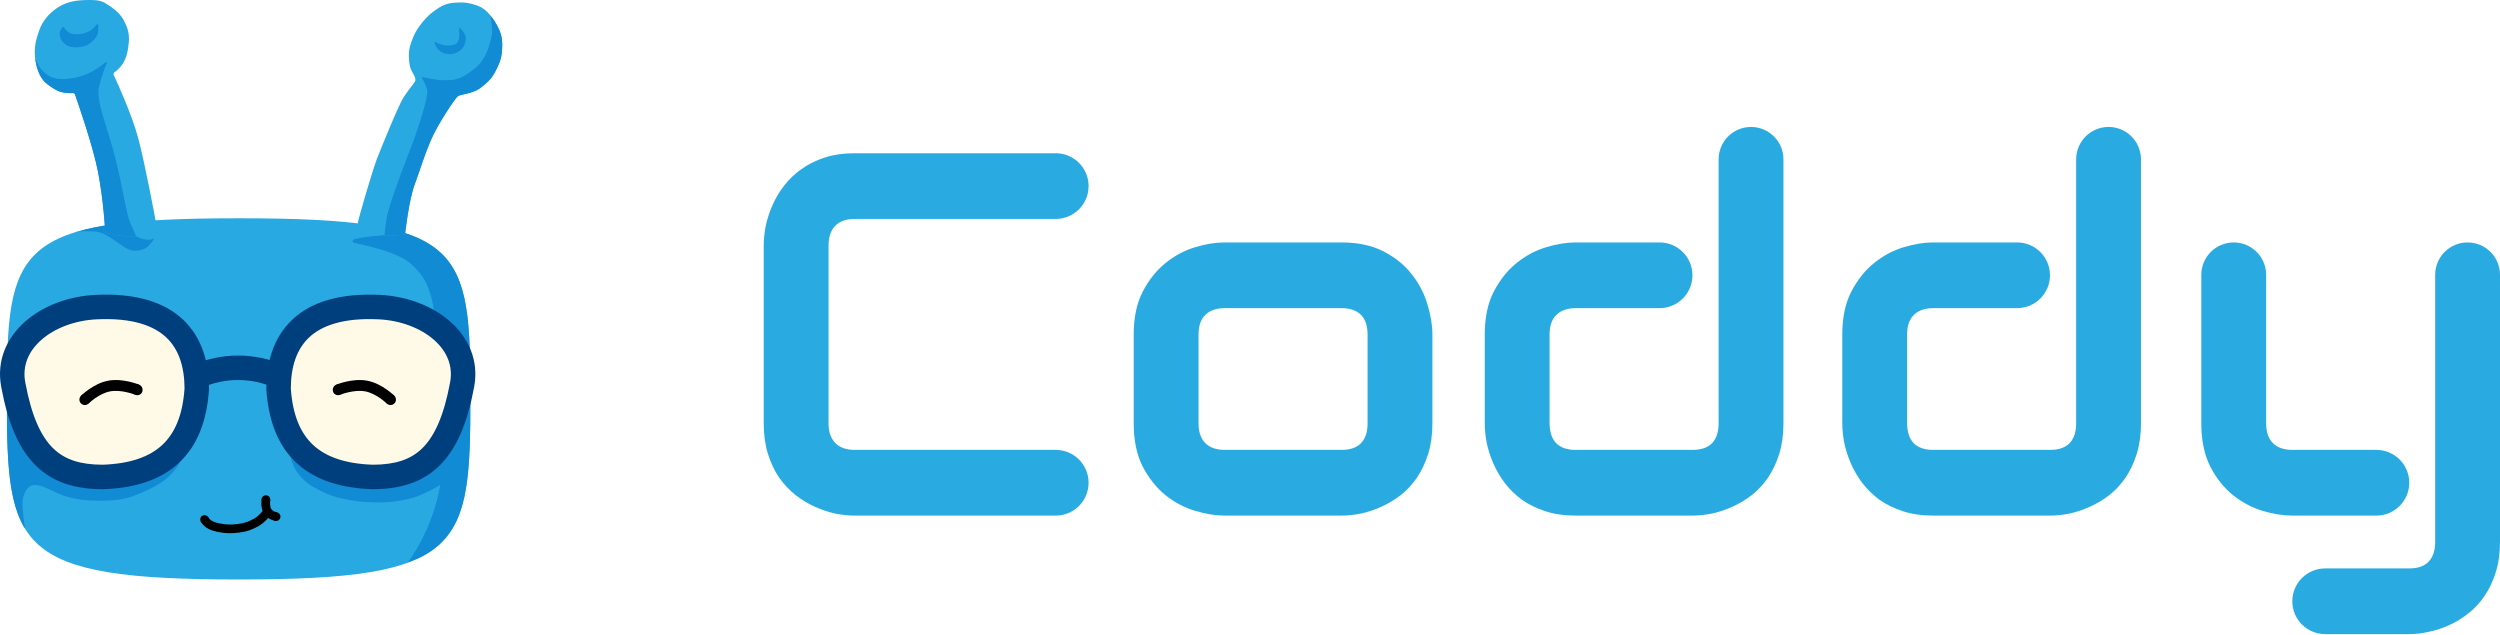
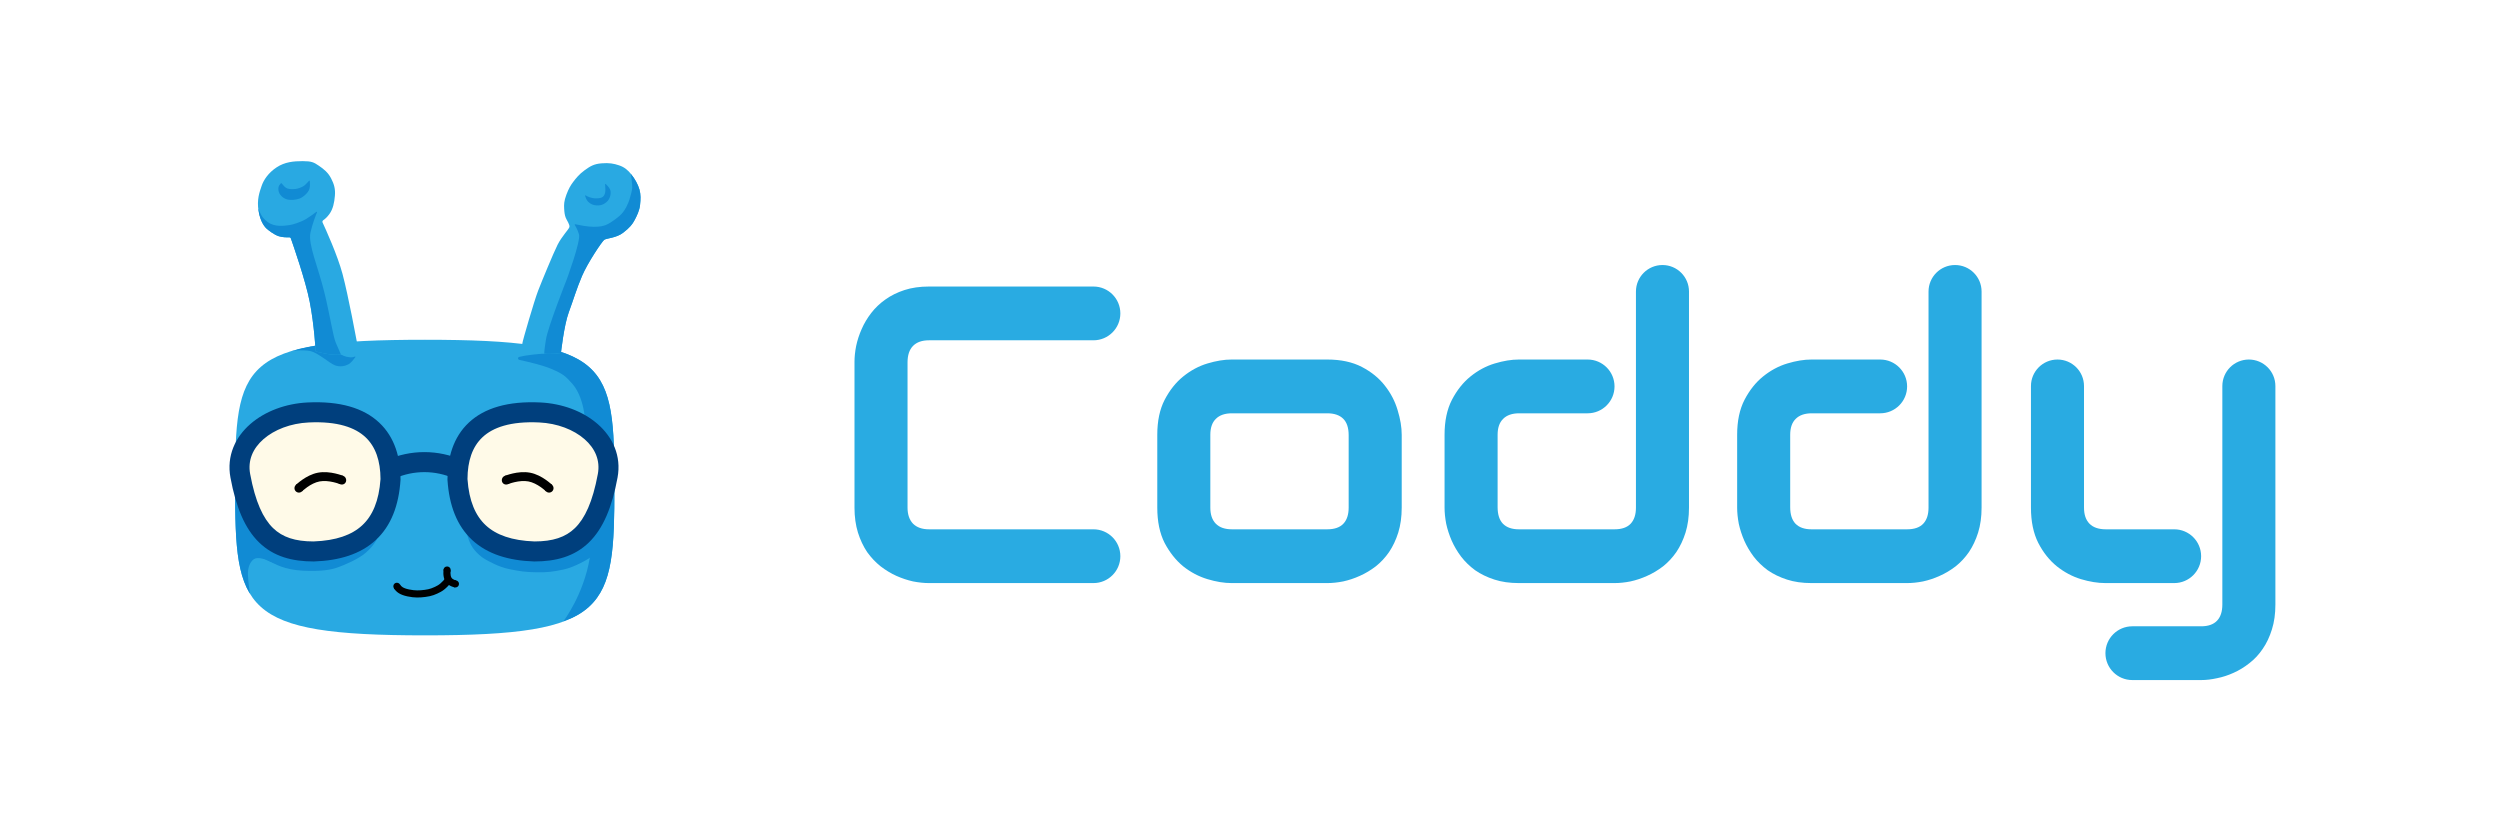
- <svg xmlns="http://www.w3.org/2000/svg" fill="none" viewBox="47 33 419 106.28">
+ <svg xmlns="http://www.w3.org/2000/svg" width="512" height="172" viewBox="0 0 512 172" fill="none">
  <path d="M229.448 113.909C229.448 116.949 226.983 119.414 223.942 119.414H190.252C189.249 119.414 188.163 119.301 186.993 119.076C185.851 118.821 184.708 118.44 183.566 117.932C182.452 117.424 181.379 116.774 180.349 115.984C179.318 115.165 178.399 114.191 177.591 113.062C176.811 111.904 176.184 110.577 175.71 109.081C175.237 107.556 175 105.848 175 103.956V74.14C175 73.124 175.111 72.037 175.334 70.879C175.585 69.693 175.961 68.536 176.463 67.406C176.964 66.249 177.619 65.148 178.426 64.103C179.234 63.058 180.195 62.141 181.31 61.35C182.452 60.531 183.761 59.882 185.238 59.402C186.714 58.922 188.386 58.682 190.252 58.682H223.942C226.983 58.682 229.448 61.147 229.448 64.188C229.448 67.228 226.983 69.693 223.942 69.693H190.252C188.831 69.693 187.745 70.075 186.993 70.837C186.241 71.599 185.864 72.729 185.864 74.225V103.956C185.864 105.368 186.241 106.469 186.993 107.259C187.773 108.022 188.859 108.403 190.252 108.403H223.942C226.983 108.403 229.448 110.868 229.448 113.909Z" fill="#29ABE2" />
  <path d="M287.071 103.956C287.071 105.848 286.834 107.556 286.361 109.081C285.887 110.577 285.26 111.904 284.48 113.062C283.7 114.191 282.795 115.165 281.764 115.984C280.733 116.774 279.647 117.424 278.505 117.932C277.39 118.44 276.248 118.821 275.078 119.076C273.936 119.301 272.85 119.414 271.819 119.414H252.221C250.717 119.414 249.073 119.146 247.29 118.61C245.507 118.073 243.85 117.198 242.318 115.984C240.813 114.742 239.546 113.146 238.515 111.198C237.512 109.222 237.011 106.808 237.011 103.956V89.048C237.011 86.225 237.512 83.839 238.515 81.891C239.546 79.914 240.813 78.319 242.318 77.105C243.85 75.863 245.507 74.973 247.29 74.437C249.073 73.9 250.717 73.632 252.221 73.632H271.819C274.605 73.632 276.973 74.14 278.923 75.157C280.873 76.173 282.447 77.458 283.644 79.011C284.842 80.535 285.706 82.201 286.235 84.008C286.792 85.815 287.071 87.495 287.071 89.048V103.956ZM276.206 89.133C276.206 87.608 275.83 86.479 275.078 85.745C274.326 85.011 273.24 84.644 271.819 84.644H252.305C250.856 84.644 249.756 85.025 249.004 85.787C248.251 86.521 247.875 87.608 247.875 89.048V103.956C247.875 105.396 248.251 106.497 249.004 107.259C249.756 108.022 250.856 108.403 252.305 108.403H271.819C273.295 108.403 274.396 108.022 275.12 107.259C275.844 106.497 276.206 105.396 276.206 103.956V89.133Z" fill="#29ABE2" />
  <path d="M345.906 103.956C345.906 105.848 345.669 107.556 345.196 109.081C344.722 110.577 344.095 111.904 343.315 113.062C342.535 114.191 341.63 115.165 340.599 115.984C339.568 116.774 338.482 117.424 337.34 117.932C336.226 118.44 335.083 118.821 333.913 119.076C332.771 119.301 331.685 119.414 330.654 119.414H311.056C309.19 119.414 307.518 119.174 306.042 118.694C304.565 118.214 303.256 117.579 302.114 116.789C301 115.97 300.039 115.038 299.231 113.993C298.451 112.949 297.81 111.862 297.309 110.732C296.807 109.575 296.431 108.417 296.18 107.259C295.957 106.074 295.846 104.972 295.846 103.956V89.048C295.846 86.225 296.347 83.839 297.35 81.891C298.381 79.914 299.649 78.319 301.153 77.105C302.685 75.863 304.343 74.973 306.125 74.437C307.908 73.9 309.552 73.632 311.056 73.632H325.148C328.189 73.632 330.654 76.097 330.654 79.138C330.654 82.179 328.189 84.644 325.148 84.644H311.14C309.691 84.644 308.591 85.025 307.839 85.787C307.087 86.521 306.711 87.608 306.711 89.048V103.871C306.711 105.368 307.073 106.497 307.797 107.259C308.549 108.022 309.636 108.403 311.056 108.403H330.654C332.131 108.403 333.231 108.022 333.955 107.259C334.679 106.497 335.042 105.396 335.042 103.956V59.71C335.042 56.709 337.474 54.277 340.474 54.277C343.474 54.277 345.906 56.709 345.906 59.71V103.956Z" fill="#29ABE2" />
  <path d="M405.828 103.956C405.828 105.848 405.591 107.556 405.117 109.081C404.644 110.577 404.017 111.904 403.237 113.062C402.457 114.191 401.552 115.165 400.521 115.984C399.49 116.774 398.404 117.424 397.261 117.932C396.147 118.44 395.005 118.821 393.835 119.076C392.693 119.301 391.606 119.414 390.576 119.414H370.978C369.111 119.414 367.44 119.174 365.964 118.694C364.487 118.214 363.178 117.579 362.036 116.789C360.921 115.97 359.96 115.038 359.152 113.993C358.372 112.949 357.732 111.862 357.23 110.732C356.729 109.575 356.353 108.417 356.102 107.259C355.879 106.074 355.768 104.972 355.768 103.956V89.048C355.768 86.225 356.269 83.839 357.272 81.891C358.303 79.914 359.57 78.319 361.075 77.105C362.607 75.863 364.264 74.973 366.047 74.437C367.83 73.9 369.474 73.632 370.978 73.632H385.07C388.111 73.632 390.576 76.097 390.576 79.138C390.576 82.179 388.111 84.644 385.07 84.644H371.061C369.613 84.644 368.512 85.025 367.76 85.787C367.008 86.521 366.632 87.608 366.632 89.048V103.871C366.632 105.368 366.994 106.497 367.719 107.259C368.471 108.022 369.557 108.403 370.978 108.403H390.576C392.052 108.403 393.152 108.022 393.877 107.259C394.601 106.497 394.963 105.396 394.963 103.956V59.71C394.963 56.709 397.395 54.277 400.395 54.277C403.396 54.277 405.828 56.709 405.828 59.71V103.956Z" fill="#29ABE2" />
  <path d="M466 123.819C466 125.711 465.763 127.405 465.29 128.901C464.816 130.426 464.189 131.753 463.409 132.882C462.629 134.04 461.724 135.014 460.693 135.804C459.662 136.623 458.576 137.287 457.434 137.795C456.32 138.303 455.191 138.67 454.049 138.896C452.907 139.15 451.821 139.277 450.79 139.277H436.698C433.657 139.277 431.192 136.812 431.192 133.772C431.192 130.731 433.657 128.266 436.698 128.266H450.79C452.238 128.266 453.325 127.885 454.049 127.122C454.773 126.36 455.136 125.259 455.136 123.819V79.064C455.136 76.064 457.568 73.632 460.568 73.632C463.568 73.632 466 76.064 466 79.064V123.819ZM450.79 113.909C450.79 116.949 448.325 119.414 445.284 119.414H431.192C429.632 119.414 427.961 119.146 426.178 118.61C424.423 118.073 422.779 117.198 421.247 115.984C419.715 114.742 418.447 113.146 417.444 111.198C416.441 109.222 415.94 106.808 415.94 103.956V79.064C415.94 76.064 418.372 73.632 421.372 73.632C424.372 73.632 426.804 76.064 426.804 79.064V103.956C426.804 105.396 427.181 106.497 427.933 107.259C428.685 108.022 429.799 108.403 431.276 108.403H445.284C448.325 108.403 450.79 110.868 450.79 113.909Z" fill="#29ABE2" />
  <path d="M125.832 99.566C125.832 124.79 124.766 130.122 87.032 130.122C49.298 130.122 48.15 124.79 48.15 99.566C48.15 74.342 49.298 69.584 87.032 69.584C124.766 69.584 125.832 74.342 125.832 99.566Z" fill="#29A9E2" />
  <mask id="mask0_13142_597" style="mask-type:alpha" maskUnits="userSpaceOnUse" x="48" y="69" width="78" height="62">
    <path d="M125.832 99.566C125.832 124.79 124.766 130.122 87.032 130.122C49.298 130.122 48.15 124.79 48.15 99.566C48.15 74.342 49.298 69.584 87.032 69.584C124.766 69.584 125.832 74.342 125.832 99.566Z" fill="#29AAE3" />
  </mask>
  <g mask="url(#mask0_13142_597)">
    <path d="M126.693 87.672L123.699 78.238L120.541 73.644L115.209 72.045C115.209 72.045 112.297 72.291 109.18 72.619C107.894 72.754 107 72.925 106.392 73.078C105.962 73.186 106.004 73.633 106.437 73.726C108.106 74.084 111.127 74.788 112.871 75.531C115.373 76.598 115.783 77.008 117.219 78.607C118.655 80.207 119.352 82.75 119.598 84.308C119.719 85.076 120.664 90.379 121.238 97.679C121.813 104.98 122.059 106.621 120.787 114.25C119.516 121.878 115.373 127.251 115.373 127.251L121.074 125.16L124.725 119.581L126.324 108.507L126.693 87.672Z" fill="#118BD4" />
    <path d="M50.774 117.652C50.815 119.088 51.184 121.59 51.184 121.59L47.165 118.924L48.19 93.945C48.19 93.945 48.642 100.713 49.913 104.363C51.184 108.014 56.27 115.437 56.27 115.437L54.179 114.535C54.179 114.535 52.702 114.002 51.964 114.535C51.225 115.068 50.733 116.217 50.774 117.652Z" fill="#118BD4" />
    <path d="M70.995 73.07C72.277 73.327 72.294 73.103 72.712 73.014C72.779 72.999 72.825 73.072 72.785 73.129C72.548 73.462 71.925 74.295 71.405 74.588C70.749 74.957 69.642 75.244 68.534 74.793C67.427 74.342 65.171 72.301 63.654 71.922C62.136 71.543 58.978 71.922 58.978 71.922L66.525 70.158C67.195 70.773 69.56 72.783 70.995 73.07Z" fill="#118BD4" />
  </g>
  <path d="M62.054 116.877C58.198 116.693 56.189 115.441 55.45 115.031C54.712 114.621 51.718 113.226 51.718 113.226L49.052 108.961L48.724 102.727L52.005 108.674L56.394 112.939L64.269 114.785L71.323 113.226L77.229 110.355C77.229 110.355 76.614 111.709 74.974 113.144C73.333 114.58 70.544 115.691 69.231 116.18C67.919 116.668 65.909 117.06 62.054 116.877Z" fill="#118BD4" />
  <path d="M96.506 111.666C95.727 110.23 95.276 107.975 95.276 107.975C97.313 109.082 102.289 112.207 103.11 112.404C103.93 112.601 108.127 113.361 110.123 113.717C112.762 113.033 118.096 111.666 118.326 111.666C118.556 111.666 121.977 106.689 123.658 104.201L123.412 110.928C123.412 110.928 122.223 113.142 121.361 113.84C120.5 114.537 117.588 116.178 115.455 116.629C113.322 117.08 112.174 117.244 109.836 117.203C107.498 117.162 106.473 116.998 104.258 116.547C102.043 116.096 100.156 114.947 99.5 114.619C98.844 114.291 97.285 113.101 96.506 111.666Z" fill="#118BD4" />
  <path fill-rule="evenodd" clip-rule="evenodd" d="M93.017 97.998C89.131 96.256 84.686 96.256 80.801 97.998L79.123 94.255C84.076 92.035 89.742 92.035 94.695 94.255L93.017 97.998Z" fill="#003F7D" />
  <path d="M124.457 97.435C122.276 109.248 117.585 112.938 109.433 112.938C99.537 112.602 94.338 107.93 93.691 98.178C93.691 90.026 98.004 83.873 110.559 84.472C118.702 84.86 125.788 90.223 124.457 97.435Z" fill="#FFFAE8" />
  <path fill-rule="evenodd" clip-rule="evenodd" d="M95.742 98.11C96.052 102.617 97.386 105.634 99.489 107.585C101.612 109.555 104.825 110.724 109.468 110.887C113.214 110.881 115.813 110.036 117.754 108.146C119.77 106.183 121.38 102.805 122.44 97.062C122.951 94.295 121.894 91.845 119.712 89.939C117.489 87.997 114.144 86.696 110.462 86.52C104.498 86.236 100.916 87.574 98.82 89.539C96.741 91.488 95.754 94.402 95.742 98.11ZM96.014 86.547C99.214 83.547 104.065 82.109 110.657 82.423C115.118 82.636 119.387 84.21 122.41 86.85C125.474 89.525 127.294 93.362 126.474 97.807C125.353 103.877 123.527 108.25 120.615 111.085C117.633 113.988 113.821 114.988 109.434 114.988H109.399L109.364 114.987C104.13 114.81 99.806 113.475 96.699 110.592C93.577 107.695 91.99 103.52 91.645 98.313L91.64 98.245V98.177C91.64 93.766 92.81 89.551 96.014 86.547Z" fill="#003F7D" />
  <path fill-rule="evenodd" clip-rule="evenodd" d="M104.074 99.142C104.074 99.142 104.074 99.142 103.731 98.299C103.387 97.456 103.387 97.455 103.387 97.455L103.389 97.455L103.392 97.454L103.4 97.45C103.407 97.447 103.416 97.444 103.427 97.439C103.45 97.43 103.482 97.418 103.523 97.403C103.604 97.373 103.72 97.331 103.864 97.283C104.152 97.188 104.557 97.066 105.037 96.958C105.979 96.746 107.281 96.568 108.546 96.805C109.819 97.042 110.961 97.692 111.753 98.243C112.156 98.523 112.486 98.789 112.716 98.987C112.831 99.086 112.922 99.168 112.986 99.227C113.018 99.256 113.043 99.28 113.061 99.297C113.07 99.306 113.077 99.313 113.082 99.318L113.089 99.324L113.091 99.326L113.092 99.328C113.092 99.328 113.092 99.328 112.453 99.976C111.813 100.624 111.813 100.624 111.813 100.624L111.812 100.623C111.81 100.621 111.807 100.618 111.801 100.612C111.79 100.602 111.772 100.585 111.748 100.563C111.7 100.518 111.626 100.451 111.53 100.368C111.337 100.203 111.057 99.976 110.714 99.738C110.015 99.252 109.12 98.764 108.212 98.595C107.297 98.424 106.274 98.546 105.438 98.735C105.027 98.827 104.68 98.931 104.437 99.012C104.315 99.052 104.221 99.086 104.159 99.109C104.128 99.121 104.104 99.13 104.09 99.135C104.083 99.138 104.078 99.14 104.075 99.141L104.073 99.142L104.074 99.142Z" fill="black" />
  <path d="M113.363 99.975C113.363 100.478 112.955 100.885 112.453 100.885C111.95 100.885 111.542 100.478 111.542 99.975C111.542 99.472 111.95 99.064 112.453 99.064C112.955 99.064 113.363 99.472 113.363 99.975Z" fill="black" />
  <path d="M104.593 98.349C104.593 98.851 104.162 99.235 103.659 99.235C103.156 99.235 102.772 98.851 102.772 98.349C102.772 97.846 103.156 97.414 103.659 97.414C104.162 97.414 104.593 97.846 104.593 98.349Z" fill="black" />
  <path d="M49.214 97.435C51.394 109.248 56.085 112.938 64.237 112.938C74.133 112.602 79.332 107.93 79.98 98.178C79.98 90.026 75.666 83.873 63.111 84.472C54.968 84.86 47.882 90.223 49.214 97.435Z" fill="#FFFAE8" />
  <path fill-rule="evenodd" clip-rule="evenodd" d="M77.928 98.11C77.618 102.617 76.284 105.634 74.181 107.585C72.058 109.555 68.846 110.724 64.202 110.887C60.457 110.881 57.858 110.036 55.916 108.146C53.9 106.183 52.29 102.805 51.23 97.062C50.719 94.295 51.776 91.845 53.958 89.939C56.182 87.997 59.526 86.696 63.209 86.52C69.172 86.236 72.755 87.574 74.851 89.539C76.929 91.488 77.917 94.402 77.928 98.11ZM77.656 86.547C74.457 83.547 69.605 82.109 63.013 82.423C58.553 82.636 54.283 84.21 51.261 86.85C48.197 89.525 46.376 93.362 47.197 97.807C48.317 103.877 50.143 108.25 53.055 111.085C56.037 113.988 59.849 114.988 64.237 114.988H64.272L64.306 114.987C69.54 114.81 73.864 113.475 76.971 110.592C80.093 107.695 81.68 103.52 82.025 98.313L82.03 98.245V98.177C82.03 93.766 80.86 89.551 77.656 86.547Z" fill="#003F7D" />
  <path fill-rule="evenodd" clip-rule="evenodd" d="M69.596 99.142C69.596 99.142 69.596 99.142 69.94 98.299C70.283 97.456 70.283 97.455 70.283 97.455L70.281 97.455L70.279 97.454L70.27 97.45C70.263 97.447 70.254 97.444 70.243 97.439C70.22 97.43 70.188 97.418 70.147 97.403C70.066 97.373 69.951 97.331 69.806 97.283C69.519 97.188 69.113 97.066 68.633 96.958C67.691 96.746 66.389 96.568 65.124 96.805C63.852 97.042 62.709 97.692 61.917 98.243C61.514 98.523 61.184 98.789 60.954 98.987C60.839 99.086 60.748 99.168 60.684 99.227C60.653 99.256 60.627 99.28 60.609 99.297C60.601 99.306 60.593 99.313 60.588 99.318L60.582 99.324L60.579 99.326L60.578 99.328C60.578 99.328 60.578 99.328 61.218 99.976C61.857 100.624 61.857 100.624 61.857 100.624L61.858 100.623C61.86 100.621 61.864 100.618 61.869 100.612C61.88 100.602 61.898 100.585 61.922 100.563C61.97 100.518 62.044 100.451 62.14 100.368C62.334 100.203 62.614 99.976 62.956 99.738C63.655 99.252 64.55 98.764 65.458 98.595C66.373 98.424 67.396 98.546 68.233 98.735C68.643 98.827 68.99 98.931 69.233 99.012C69.355 99.052 69.449 99.086 69.511 99.109C69.543 99.121 69.566 99.13 69.58 99.135C69.587 99.138 69.592 99.14 69.595 99.141L69.597 99.142L69.596 99.142Z" fill="black" />
  <path d="M60.307 99.975C60.307 100.478 60.715 100.885 61.218 100.885C61.721 100.885 62.128 100.478 62.128 99.975C62.128 99.472 61.721 99.064 61.218 99.064C60.715 99.064 60.307 99.472 60.307 99.975Z" fill="black" />
  <path d="M69.077 98.349C69.077 98.851 69.509 99.235 70.012 99.235C70.514 99.235 70.898 98.851 70.898 98.349C70.898 97.846 70.514 97.414 70.012 97.414C69.509 97.414 69.077 97.846 69.077 98.349Z" fill="black" />
  <path fill-rule="evenodd" clip-rule="evenodd" d="M91.815 119.952C91.444 120.352 90.899 120.872 90.293 121.197C89.244 121.76 88.429 122.089 87.15 122.249C85.936 122.401 84.951 122.456 83.461 122.142C82.718 121.986 82.137 121.773 81.677 121.485C81.205 121.19 80.89 120.835 80.655 120.444L81.904 119.695C82.034 119.911 82.193 120.09 82.449 120.25C82.717 120.418 83.12 120.582 83.761 120.716C85.04 120.986 85.851 120.943 86.969 120.804C88.021 120.672 88.662 120.419 89.605 119.913C89.995 119.704 90.409 119.325 90.748 118.961C90.911 118.784 91.046 118.623 91.14 118.507C91.187 118.449 91.223 118.402 91.247 118.371C91.259 118.356 91.268 118.344 91.273 118.337C91.276 118.333 91.278 118.33 91.279 118.329L91.279 118.328C91.279 118.328 91.279 118.328 91.867 118.758C92.456 119.188 92.456 119.188 92.455 119.188L92.455 119.188L92.455 119.189L92.454 119.19L92.451 119.194C92.448 119.198 92.445 119.202 92.441 119.208C92.432 119.22 92.42 119.236 92.405 119.256C92.374 119.296 92.33 119.352 92.275 119.421C92.165 119.558 92.007 119.746 91.815 119.952Z" fill="black" />
  <path d="M82.008 120.068C82.008 120.471 81.682 120.797 81.28 120.797C80.878 120.797 80.552 120.471 80.552 120.068C80.552 119.666 80.878 119.34 81.28 119.34C81.682 119.34 82.008 119.666 82.008 120.068Z" fill="black" />
  <path d="M94.004 119.584C94.004 119.986 93.678 120.312 93.276 120.312C92.874 120.312 92.547 119.986 92.547 119.584C92.547 119.182 92.874 118.855 93.276 118.855C93.678 118.855 94.004 119.182 94.004 119.584Z" fill="black" />
  <path d="M92.304 116.74C92.304 117.143 91.978 117.469 91.575 117.469C91.173 117.469 90.847 117.094 90.847 116.692C90.847 116.289 91.173 116.012 91.575 116.012C91.978 116.012 92.304 116.338 92.304 116.74Z" fill="black" />
  <path fill-rule="evenodd" clip-rule="evenodd" d="M90.859 116.566C90.859 116.566 90.859 116.566 91.576 116.692C92.293 116.819 92.293 116.819 92.293 116.819L92.294 116.818L92.294 116.817C92.294 116.817 92.294 116.817 92.294 116.817L92.293 116.821C92.292 116.826 92.291 116.835 92.289 116.848C92.285 116.873 92.28 116.913 92.275 116.964C92.265 117.067 92.255 117.212 92.257 117.376C92.261 117.726 92.319 118.065 92.451 118.29C92.57 118.492 92.782 118.641 93.02 118.742C93.133 118.791 93.237 118.822 93.311 118.841C93.348 118.85 93.376 118.856 93.392 118.859C93.4 118.86 93.406 118.861 93.408 118.862C93.408 118.862 93.408 118.862 93.408 118.862C93.409 118.862 93.409 118.862 93.408 118.862L93.406 118.862L93.405 118.861L93.404 118.861C93.403 118.861 93.403 118.861 93.3 119.582C93.197 120.303 93.197 120.303 93.197 120.303L93.196 120.303L93.195 120.303L93.192 120.303L93.186 120.302C93.182 120.301 93.176 120.3 93.169 120.299C93.156 120.297 93.139 120.294 93.119 120.29C93.078 120.282 93.022 120.27 92.956 120.254C92.825 120.221 92.645 120.167 92.446 120.082C92.06 119.916 91.534 119.604 91.195 119.029C90.871 118.477 90.805 117.832 90.8 117.393C90.797 117.163 90.811 116.961 90.826 116.817C90.833 116.745 90.841 116.685 90.847 116.643C90.85 116.621 90.852 116.604 90.854 116.591C90.856 116.585 90.856 116.579 90.857 116.575L90.858 116.57L90.858 116.568L90.859 116.566Z" fill="black" />
  <path d="M111.437 72.413C110.043 72.208 106.885 71.019 106.967 70.362C107.049 69.706 109.428 61.544 110.207 59.534C110.986 57.525 113.324 51.864 114.185 50.142C115.047 48.419 116.441 47.025 116.605 46.532C116.769 46.04 116.072 45.138 115.867 44.605C115.662 44.072 115.58 43.538 115.539 42.718C115.498 41.898 115.498 41.2 115.99 39.888C116.482 38.575 116.892 37.919 117.385 37.263C117.877 36.607 118.615 35.663 119.763 34.843C120.912 34.023 121.65 33.572 123.209 33.449C124.767 33.326 125.67 33.49 126.777 33.859C127.884 34.228 128.611 34.843 129.32 35.745C130.029 36.648 130.673 37.796 130.961 38.822C131.248 39.847 131.207 40.831 131.084 41.98C130.961 43.128 130.427 44.195 129.976 45.056C129.525 45.917 128.992 46.614 127.597 47.681C126.203 48.747 124.193 48.788 123.742 49.116C123.291 49.444 120.338 53.833 119.189 56.54C118.041 59.247 117.467 61.298 116.482 63.964C115.498 66.63 114.883 72.29 114.883 72.29C114.883 72.29 112.832 72.618 111.437 72.413Z" fill="#29A9E2" />
  <mask id="mask1_13142_597" style="mask-type:alpha" maskUnits="userSpaceOnUse" x="106" y="33" width="26" height="40">
    <path d="M111.437 72.413C110.043 72.208 106.885 71.019 106.967 70.362C107.049 69.706 109.428 61.544 110.207 59.534C110.986 57.525 113.324 51.864 114.185 50.142C115.047 48.419 116.441 47.025 116.605 46.532C116.769 46.04 116.072 45.138 115.867 44.605C115.662 44.072 115.58 43.538 115.539 42.718C115.498 41.898 115.498 41.2 115.99 39.888C116.482 38.575 116.892 37.919 117.385 37.263C117.877 36.607 118.615 35.663 119.763 34.843C120.912 34.023 121.65 33.572 123.209 33.449C124.767 33.326 125.67 33.49 126.777 33.859C127.884 34.228 128.611 34.843 129.32 35.745C130.029 36.648 130.673 37.796 130.961 38.822C131.248 39.847 131.207 40.831 131.084 41.98C130.961 43.128 130.427 44.195 129.976 45.056C129.525 45.917 128.992 46.614 127.597 47.681C126.203 48.747 124.193 48.788 123.742 49.116C123.291 49.444 120.338 53.833 119.189 56.54C118.041 59.247 117.467 61.298 116.482 63.964C115.498 66.63 114.883 72.29 114.883 72.29C114.883 72.29 112.832 72.618 111.437 72.413Z" fill="#29AAE3" />
  </mask>
  <g mask="url(#mask1_13142_597)">
    <path d="M120.461 41.324C120.12 40.983 119.917 40.426 119.824 40.115C119.802 40.041 119.89 39.981 119.956 40.022C120.293 40.235 121.056 40.626 122.101 40.626C123.537 40.626 123.742 40.093 123.906 39.56C124.033 39.149 123.964 38.176 123.926 37.752C123.919 37.679 124.004 37.635 124.058 37.686C124.29 37.901 124.726 38.341 124.931 38.781C125.219 39.396 125.054 40.709 124.193 41.406C123.332 42.103 122.676 42.103 122.101 42.062C121.527 42.021 120.953 41.816 120.461 41.324Z" fill="#118BD4" />
    <path d="M131.576 38.328L129.197 35.539C129.197 35.539 129.525 37.877 129.484 38.451C129.443 39.025 129.156 40.092 128.91 40.871C128.664 41.65 128.008 43.25 126.9 44.193C125.793 45.137 124.645 45.875 124.07 46.08C123.496 46.285 123.004 46.449 121.527 46.449C120.316 46.449 118.442 46.063 117.808 45.924C117.733 45.907 117.674 45.996 117.715 46.061C117.902 46.359 118.268 47.009 118.574 47.967C119.007 49.32 116.031 57.318 116.031 57.318C116.031 57.318 112.217 66.957 111.807 69.541C111.397 72.125 111.479 72.289 111.479 72.289L111.151 73.273C112.299 73.3 114.629 73.339 114.76 73.273C114.891 73.207 115.553 72.589 115.867 72.289L116.154 69.705C116.688 67.435 117.77 62.88 117.836 62.814C117.902 62.748 119.559 58.795 120.379 56.826L124.234 50.141C124.877 49.963 126.236 49.607 126.531 49.607C126.9 49.607 130.633 46.982 130.879 46.859C131.076 46.761 131.891 43.92 132.273 42.512L131.576 38.328Z" fill="#118BD4" />
  </g>
  <path d="M69.818 72.58C68.095 72.949 64.65 71.964 64.65 71.964C64.65 71.964 64.363 66.55 63.419 61.752C62.57 57.43 60.057 50.214 59.566 48.822C59.516 48.681 59.378 48.595 59.229 48.601C58.789 48.619 57.857 48.622 57.103 48.381C56.078 48.053 54.929 47.109 54.642 46.863C54.355 46.617 53.371 45.633 52.961 43.254C52.55 40.875 53.166 39.316 53.576 38.086C53.986 36.855 54.97 35.379 56.652 34.272C58.333 33.164 60.138 33 61.984 33C63.829 33 64.281 33.246 65.306 33.943C66.331 34.641 67.193 35.338 67.808 36.527C68.423 37.717 68.71 38.701 68.587 40.096C68.464 41.49 68.218 42.803 67.439 43.869C66.96 44.524 66.497 44.901 66.211 45.094C66.058 45.197 65.985 45.399 66.063 45.566C66.675 46.885 69.11 52.235 70.146 56.092C71.335 60.521 73.099 70.078 73.099 70.078C73.099 70.078 71.54 72.21 69.818 72.58Z" fill="#29A9E2" />
  <mask id="mask2_13142_597" style="mask-type:alpha" maskUnits="userSpaceOnUse" x="52" y="33" width="22" height="40">
    <path d="M69.818 72.58C68.095 72.949 64.65 71.964 64.65 71.964C64.65 71.964 64.363 66.55 63.419 61.752C62.57 57.43 60.057 50.214 59.566 48.822C59.516 48.681 59.378 48.595 59.229 48.601C58.789 48.619 57.857 48.622 57.103 48.381C56.078 48.053 54.929 47.109 54.642 46.863C54.355 46.617 53.371 45.633 52.961 43.254C52.55 40.875 53.166 39.316 53.576 38.086C53.986 36.855 54.97 35.379 56.652 34.272C58.333 33.164 60.138 33 61.984 33C63.829 33 64.281 33.246 65.306 33.943C66.331 34.641 67.193 35.338 67.808 36.527C68.423 37.717 68.71 38.701 68.587 40.096C68.464 41.49 68.218 42.803 67.439 43.869C66.96 44.524 66.497 44.901 66.211 45.094C66.058 45.197 65.985 45.399 66.063 45.566C66.675 46.885 69.11 52.235 70.146 56.092C71.335 60.521 73.099 70.078 73.099 70.078C73.099 70.078 71.54 72.21 69.818 72.58Z" fill="#29AAE3" />
  </mask>
  <g mask="url(#mask2_13142_597)">
    <path d="M58.785 38.578C58.363 38.416 57.864 37.791 57.674 37.537C57.637 37.488 57.56 37.493 57.523 37.542C57.301 37.845 56.948 38.025 57.021 38.906C57.103 39.891 58.005 40.629 58.785 40.834C59.621 41.054 60.59 40.916 61.328 40.67C62.066 40.424 63.173 39.439 63.379 38.66C63.534 38.068 63.477 37.358 63.441 37.051C63.433 36.985 63.355 36.959 63.309 37.007C62.932 37.393 62.539 37.892 62.148 38.127C61.738 38.373 60.999 38.66 60.507 38.701C60.015 38.742 59.318 38.783 58.785 38.578Z" fill="#118BD4" />
    <path d="M53.699 48.299L52.796 42.639C53.398 43.541 53.289 44.279 54.765 45.428C56.242 46.576 58.21 46.248 59.359 46.084C59.909 46.005 61.444 45.572 62.681 44.853C63.572 44.307 64.382 43.701 64.788 43.387C64.856 43.334 64.957 43.41 64.923 43.49C64.642 44.163 63.992 45.818 63.583 47.642C63.05 50.021 65.183 54.738 66.454 59.988C67.726 65.238 68.177 68.806 68.792 70.242C69.407 71.677 70.064 73.154 70.064 73.154L64.527 72.867L63.788 71.267L58.538 52.892L53.699 48.299Z" fill="#118BD4" />
  </g>
</svg>
